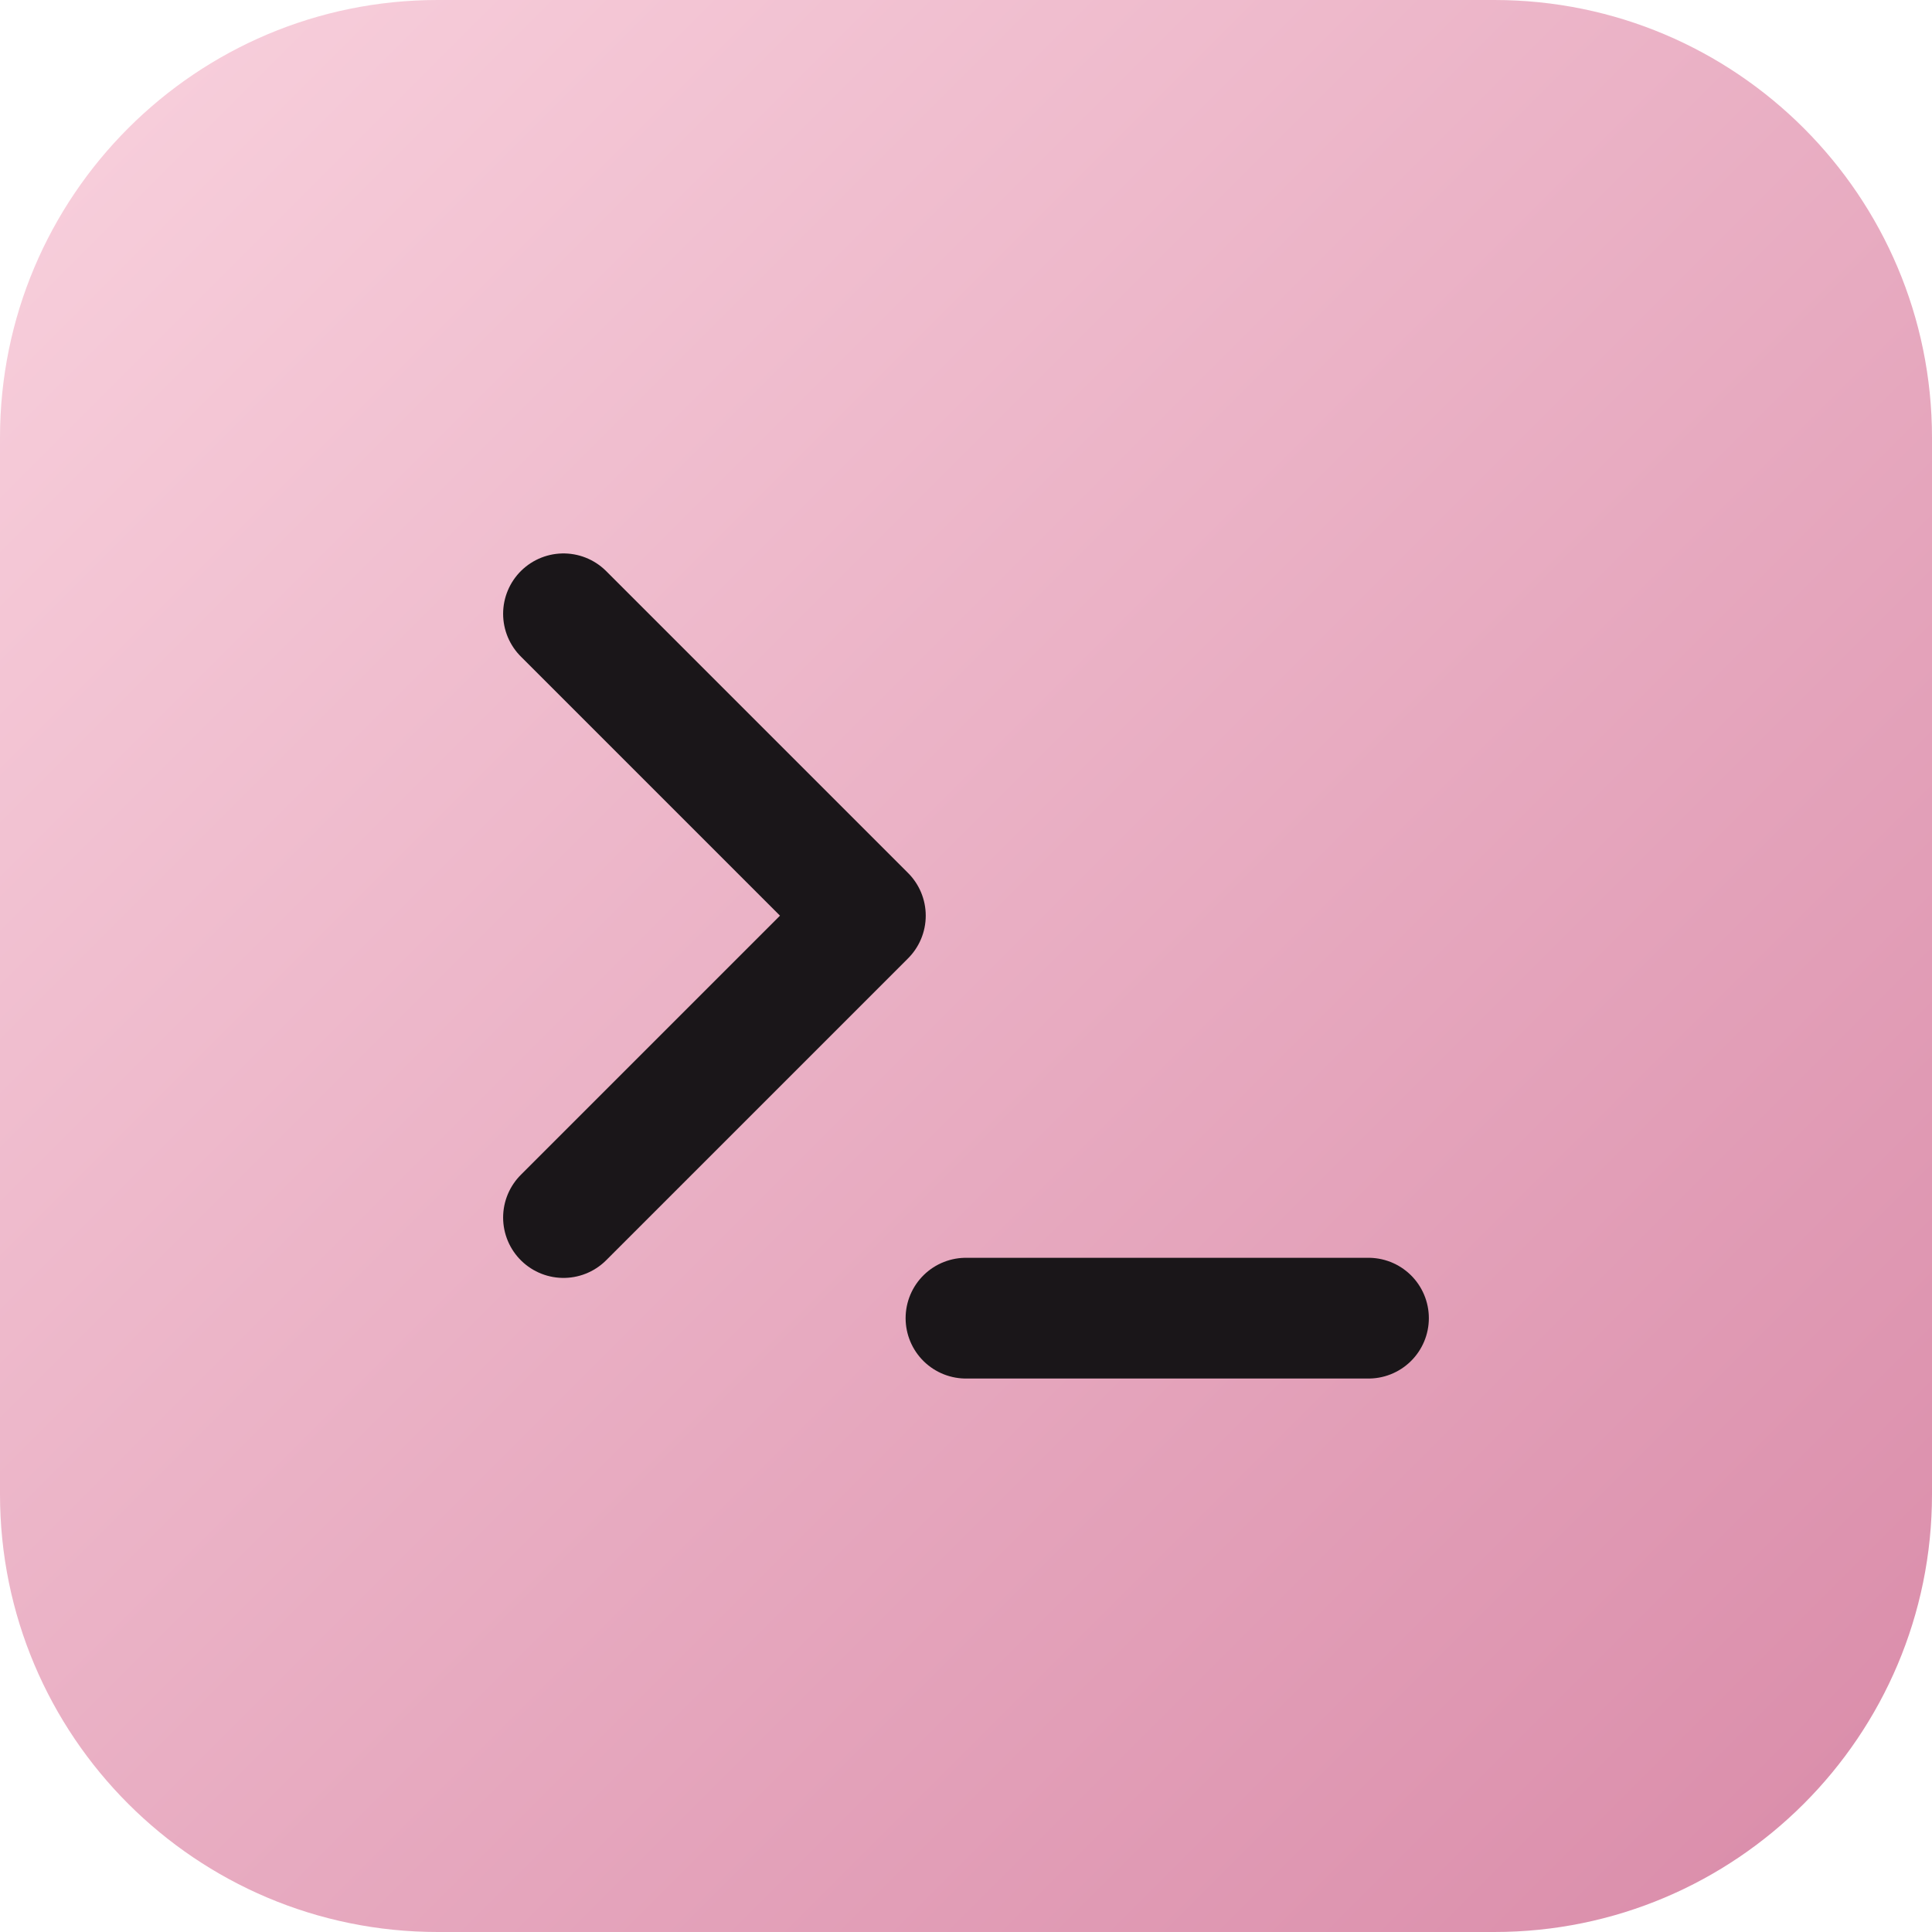
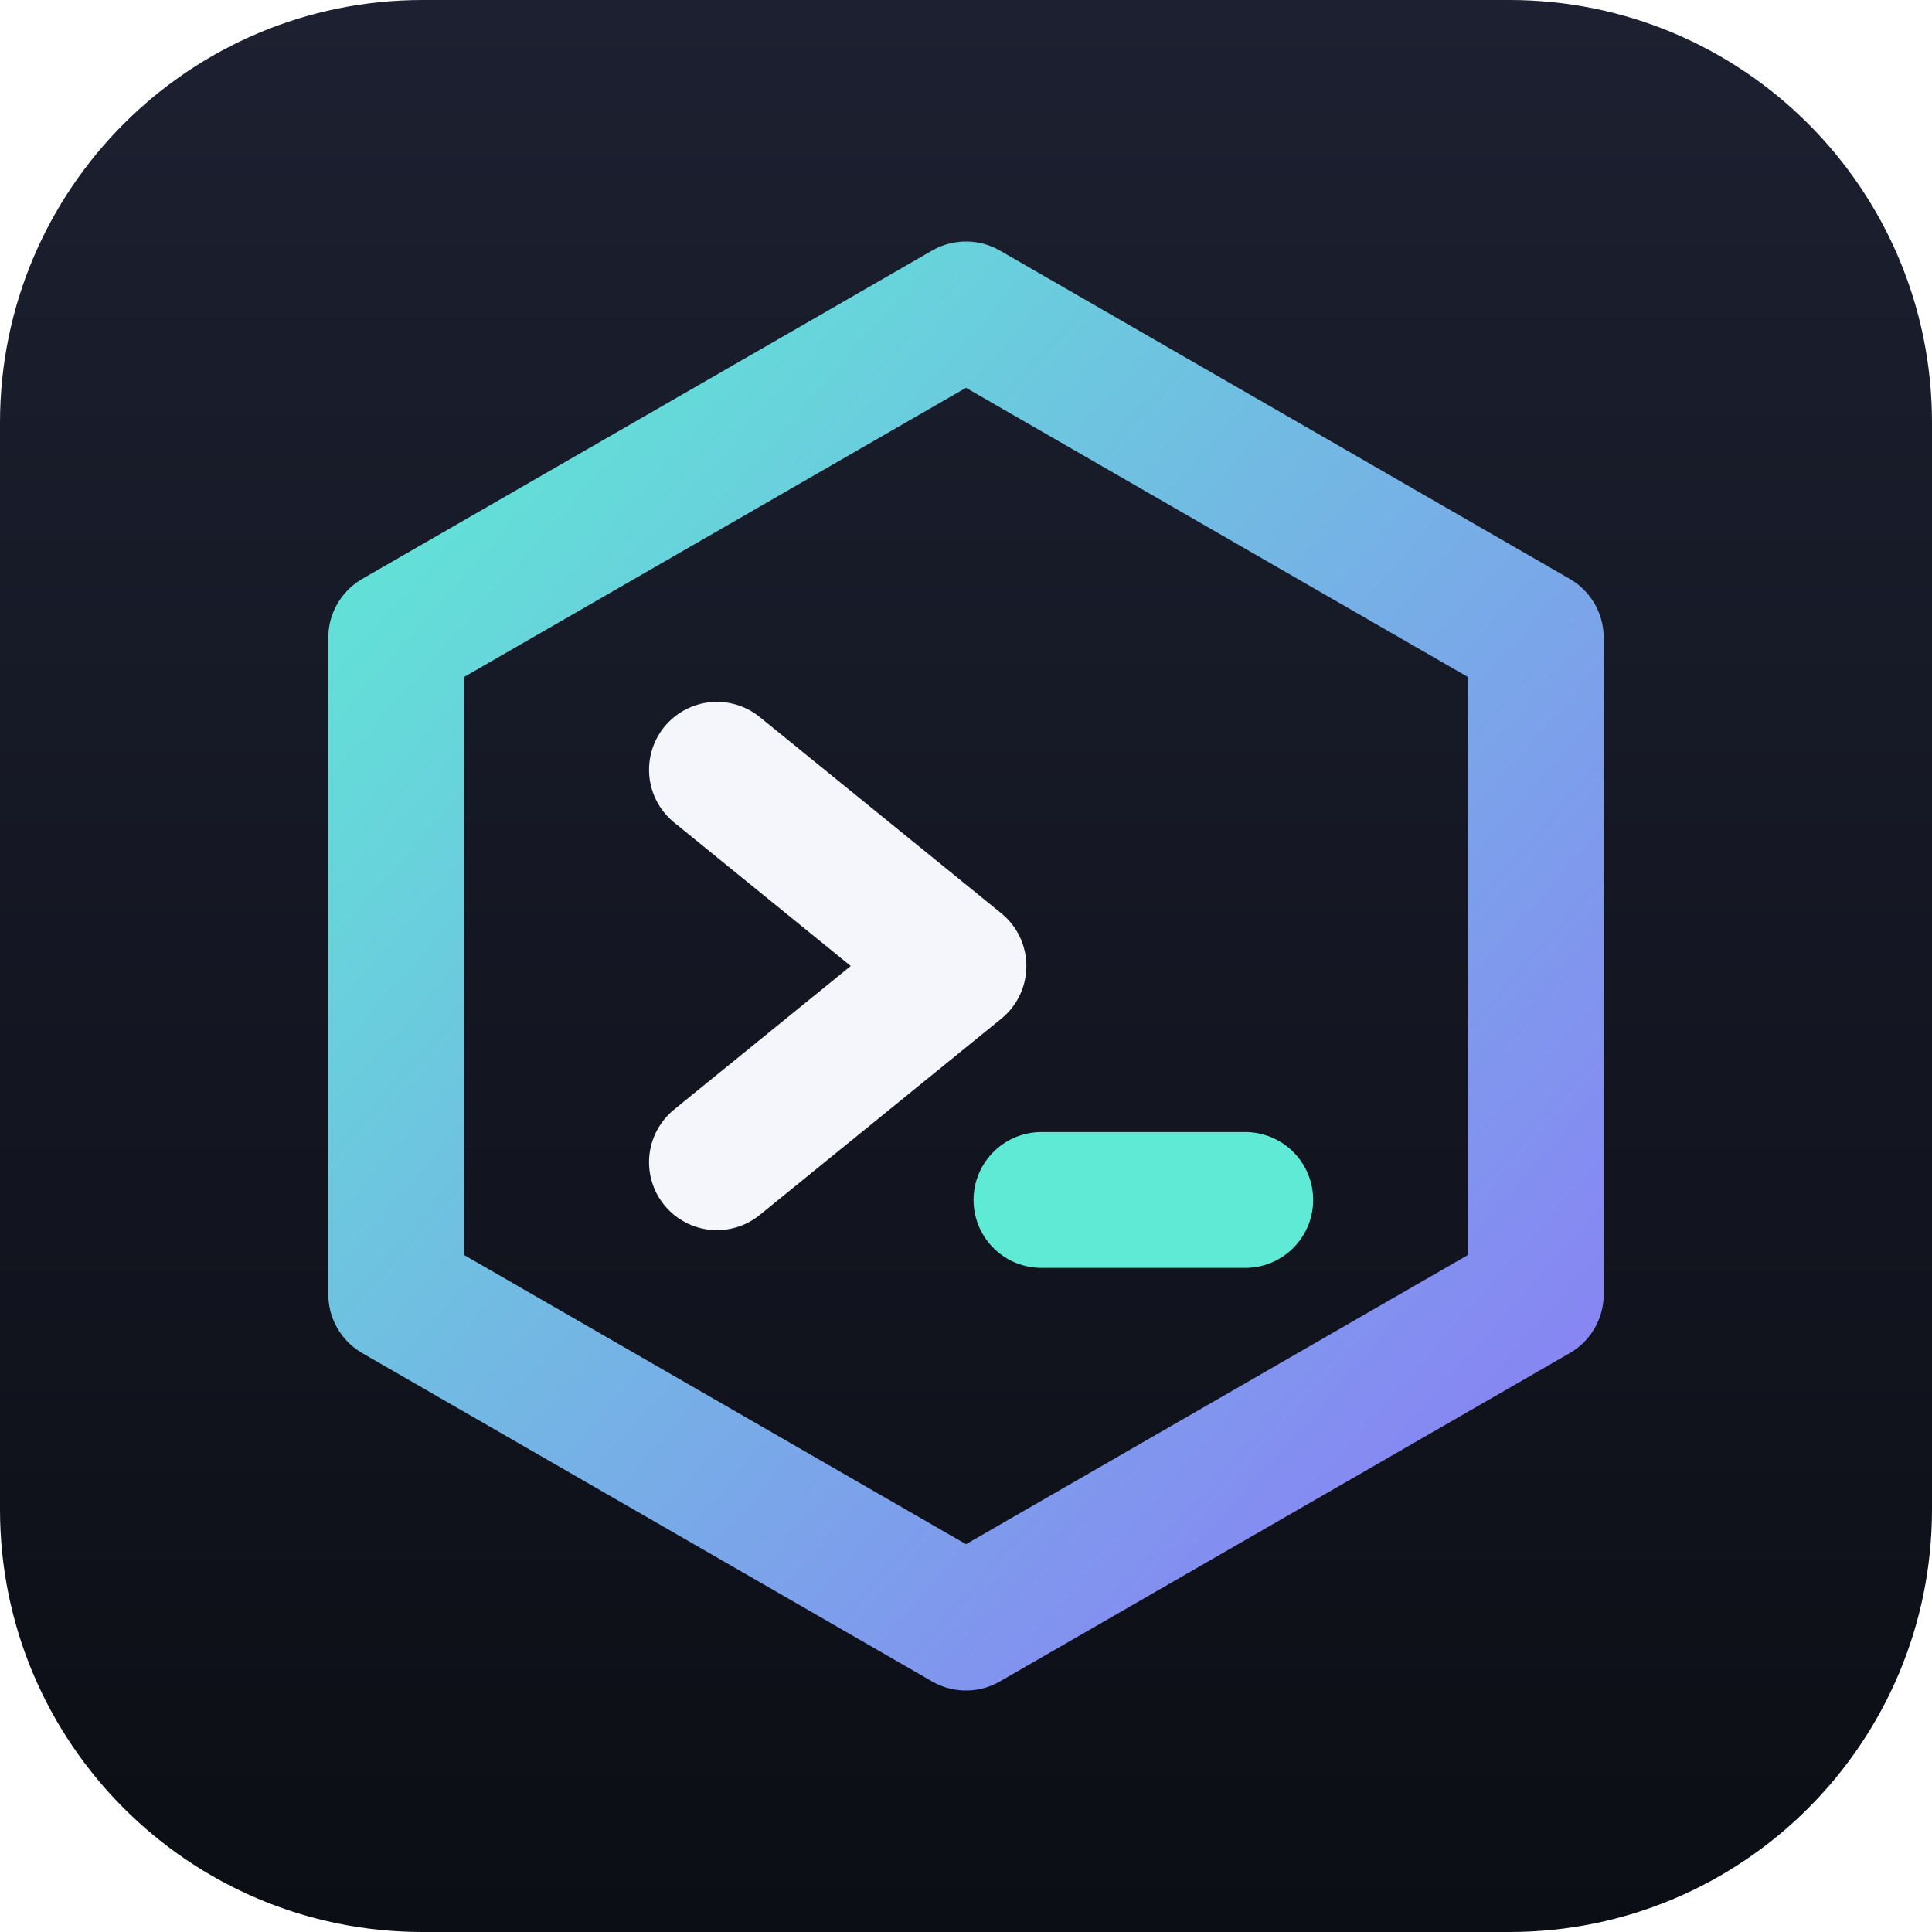
<svg xmlns="http://www.w3.org/2000/svg" viewBox="0 0 512 512">
  <defs>
-     <linearGradient id="g" x1="0" y1="0" x2="1" y2="1">
-       <stop offset="0" stop-color="#f9d2de" />
-       <stop offset="1" stop-color="#d98aa8" />
+     <linearGradient id="bg" x1="0" y1="0" x2="0" y2="1">
+       <stop offset="0" stop-color="#1c2030" />
+       <stop offset="1" stop-color="#0c0e15" />
+     </linearGradient>
+     <linearGradient id="cell" x1="0" y1="0" x2="1" y2="1">
+       <stop offset="0" stop-color="#5eead4" />
+       <stop offset="1" stop-color="#8b7cf6" />
    </linearGradient>
  </defs>
-   <rect width="512" height="512" rx="116" fill="url(#g)" />
-   <g transform="translate(96 96) scale(13.333)" fill="none" stroke="#1a1619" stroke-width="2.4" stroke-linecap="round" stroke-linejoin="round">
-     <path d="M12 19h8" />
-     <path d="m4 17 6-6-6-6" />
-   </g>
+   <rect width="512" height="512" rx="112" fill="url(#bg)" />
+   <path d="M256 82 L407 169 L407 343 L256 430 L105 343 L105 169 Z" fill="none" stroke="url(#cell)" stroke-width="36" stroke-linejoin="round" />
+   <path d="M190 204 L254 256 L190 308" fill="none" stroke="#f4f6fb" stroke-width="36" stroke-linecap="round" stroke-linejoin="round" />
+   <path d="M276 318 H330" stroke="#5eead4" stroke-width="36" stroke-linecap="round" />
</svg>
